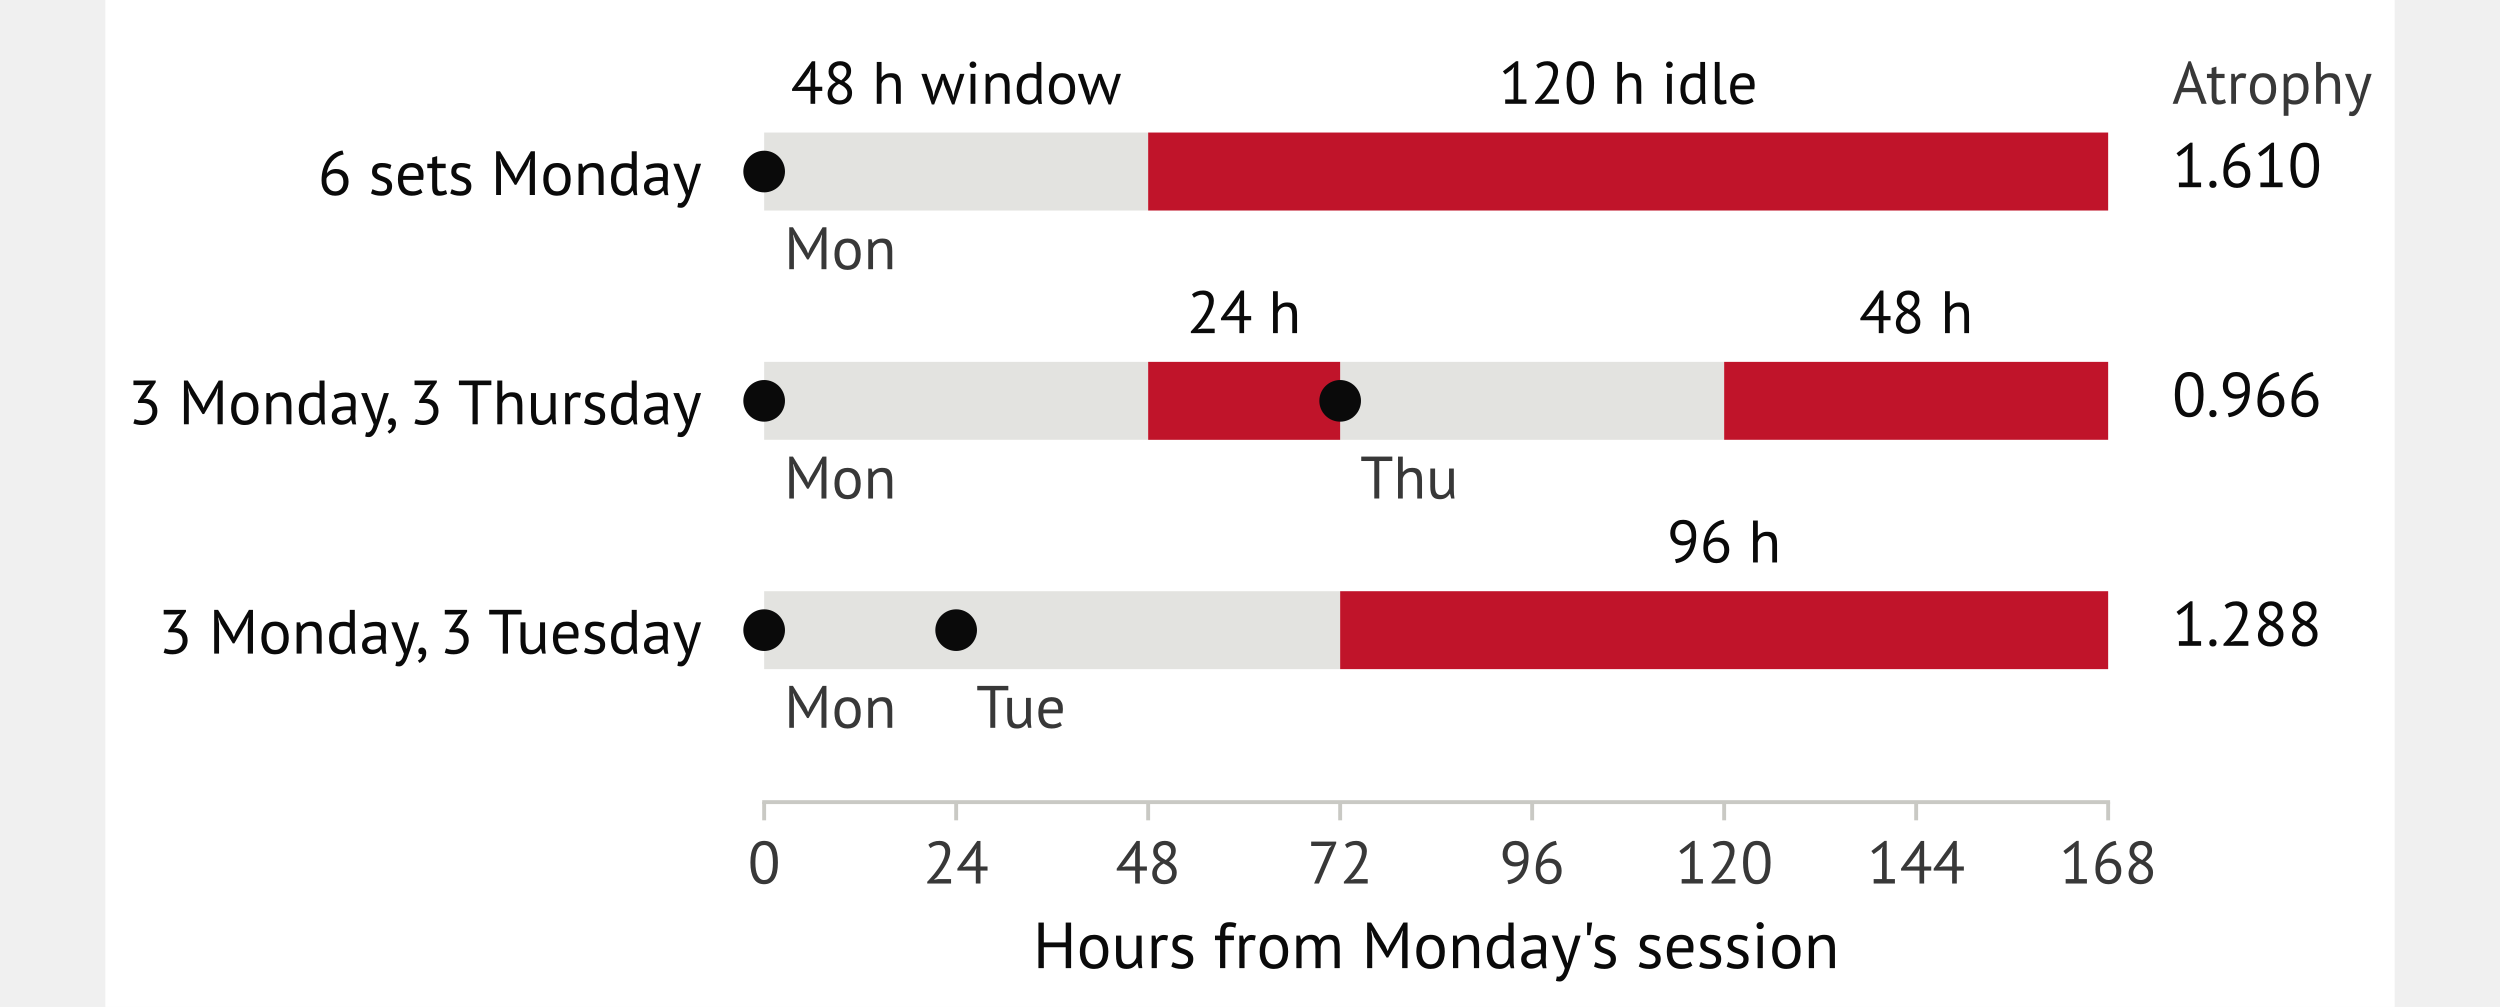
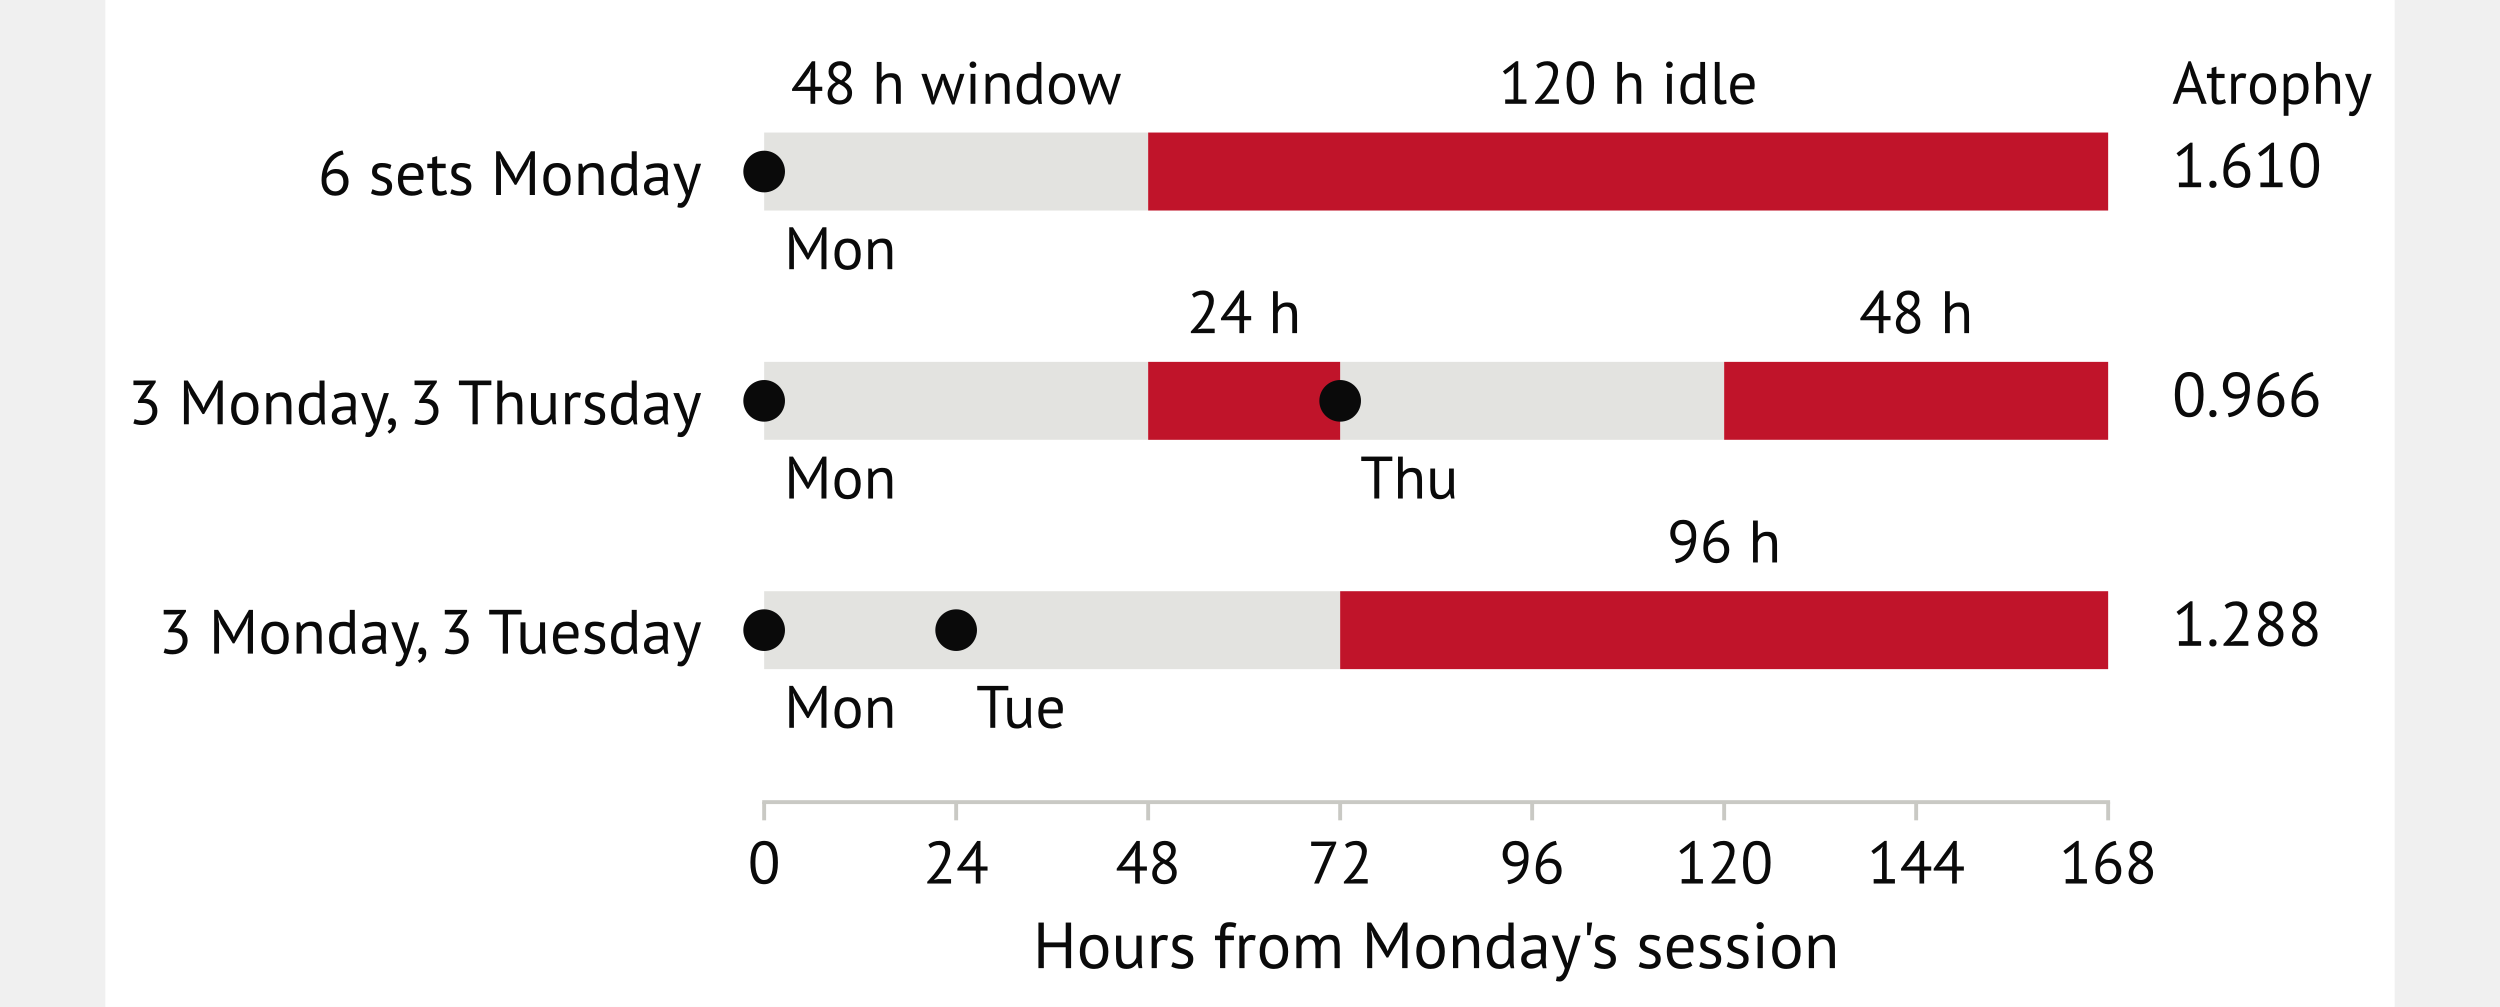
<svg xmlns="http://www.w3.org/2000/svg" xmlns:xlink="http://www.w3.org/1999/xlink" width="480pt" height="193.328pt" viewBox="-20.229 0 480 193.328" version="1.1">
  <defs>
    <style type="text/css">*{stroke-linejoin: round; stroke-linecap: butt}</style>
  </defs>
  <g id="figure_1">
    <g id="patch_1">
      <path d="M 0 193.328  L 439.543 193.328  L 439.543 0  L 0 0  z " style="fill: #ffffff" />
    </g>
    <g id="axes_1">
      <g id="patch_2">
        <path d="M 126.489 154.008  L 384.537 154.008  L 384.537 4.32  L 126.489 4.32  z " style="fill: #ffffff" />
      </g>
      <g id="patch_3">
        <path d="M 126.489 40.421  L 200.217 40.421  L 200.217 25.452  L 126.489 25.452  z " clip-path="url(#p049a3d1c2c)" style="fill: #e3e3e0" />
      </g>
      <g id="patch_4">
        <path d="M 200.217 40.421  L 384.537 40.421  L 384.537 25.452  L 200.217 25.452  z " clip-path="url(#p049a3d1c2c)" style="fill: #c0142a" />
      </g>
      <g id="patch_5">
        <path d="M 126.489 84.447  L 200.217 84.447  L 200.217 69.478  L 126.489 69.478  z " clip-path="url(#p049a3d1c2c)" style="fill: #e3e3e0" />
      </g>
      <g id="patch_6">
        <path d="M 237.081 84.447  L 310.809 84.447  L 310.809 69.478  L 237.081 69.478  z " clip-path="url(#p049a3d1c2c)" style="fill: #e3e3e0" />
      </g>
      <g id="patch_7">
        <path d="M 200.217 84.447  L 237.081 84.447  L 237.081 69.478  L 200.217 69.478  z " clip-path="url(#p049a3d1c2c)" style="fill: #c0142a" />
      </g>
      <g id="patch_8">
        <path d="M 310.809 84.447  L 384.537 84.447  L 384.537 69.478  L 310.809 69.478  z " clip-path="url(#p049a3d1c2c)" style="fill: #c0142a" />
      </g>
      <g id="patch_9">
        <path d="M 126.489 128.473  L 237.081 128.473  L 237.081 113.504  L 126.489 113.504  z " clip-path="url(#p049a3d1c2c)" style="fill: #e3e3e0" />
      </g>
      <g id="patch_10">
        <path d="M 237.081 128.473  L 384.537 128.473  L 384.537 113.504  L 237.081 113.504  z " clip-path="url(#p049a3d1c2c)" style="fill: #c0142a" />
      </g>
      <g id="matplotlib.axis_1">
        <g id="xtick_1">
          <g id="line2d_1">
            <defs>
              <path id="m58a6ca2c04" d="M 0 0  L 0 3.5  " style="stroke: #c9c9c4; stroke-width: 0.75" />
            </defs>
            <g>
              <use xlink:href="#m58a6ca2c04" x="126.489" y="154.008" style="fill: #c9c9c4; stroke: #c9c9c4; stroke-width: 0.75" />
            </g>
          </g>
          <g id="text_1">
-             <g style="fill: #383838" transform="translate(123.3556 169.633) scale(0.115 -0.115)">
+             <g style="fill: #0a0a0a" transform="translate(123.3556 169.633) scale(0.115 -0.115)">
              <defs>
                <path id="PTSans-Regular-13" d="M 275 2240  Q 275 3392 649 3974  Q 1024 4557 1741 4557  Q 2515 4557 2864 3984  Q 3213 3411 3213 2240  Q 3213 1088 2838 505  Q 2464 -77 1741 -77  Q 979 -77 627 531  Q 275 1139 275 2240  z M 806 2240  Q 806 1824 860 1481  Q 915 1139 1030 892  Q 1146 646 1322 508  Q 1498 371 1741 371  Q 2227 371 2454 822  Q 2682 1274 2682 2240  Q 2682 2650 2634 2995  Q 2586 3341 2474 3590  Q 2362 3840 2182 3974  Q 2003 4109 1741 4109  Q 1261 4109 1033 3654  Q 806 3200 806 2240  z " transform="scale(0.015625)" />
              </defs>
              <use xlink:href="#PTSans-Regular-13" />
            </g>
          </g>
        </g>
        <g id="xtick_2">
          <g id="line2d_2">
            <g>
              <use xlink:href="#m58a6ca2c04" x="163.353" y="154.008" style="fill: #c9c9c4; stroke: #c9c9c4; stroke-width: 0.75" />
            </g>
          </g>
          <g id="text_2">
-             <g style="fill: #383838" transform="translate(157.0859 169.633) scale(0.115 -0.115)">
+             <g style="fill: #0a0a0a" transform="translate(157.0859 169.633) scale(0.115 -0.115)">
              <defs>
                <path id="PTSans-Regular-15" d="M 2854 3462  Q 2854 3123 2729 2768  Q 2605 2413 2403 2054  Q 2202 1696 1952 1353  Q 1702 1011 1453 704  L 1139 429  L 1139 403  L 1549 474  L 2944 474  L 2944 0  L 397 0  L 397 186  Q 538 333 736 550  Q 934 768 1148 1033  Q 1363 1299 1571 1596  Q 1779 1894 1948 2201  Q 2118 2509 2220 2809  Q 2323 3110 2323 3379  Q 2323 3693 2144 3901  Q 1965 4109 1600 4109  Q 1357 4109 1126 4009  Q 896 3910 730 3782  L 518 4147  Q 742 4339 1049 4448  Q 1357 4557 1709 4557  Q 1984 4557 2195 4477  Q 2406 4397 2553 4249  Q 2701 4102 2777 3900  Q 2854 3699 2854 3462  z " transform="scale(0.015625)" />
                <path id="PTSans-Regular-17" d="M 3354 1376  L 2598 1376  L 2598 0  L 2099 0  L 2099 1376  L 128 1376  L 128 1587  L 2253 4550  L 2598 4550  L 2598 1824  L 3354 1824  L 3354 1376  z M 2099 3219  L 2163 3744  L 2144 3744  L 1920 3309  L 1018 2086  L 710 1773  L 1158 1824  L 2099 1824  L 2099 3219  z " transform="scale(0.015625)" />
              </defs>
              <use xlink:href="#PTSans-Regular-15" />
              <use xlink:href="#PTSans-Regular-17" transform="translate(54.5 0)" />
            </g>
          </g>
        </g>
        <g id="xtick_3">
          <g id="line2d_3">
            <g>
              <use xlink:href="#m58a6ca2c04" x="200.217" y="154.008" style="fill: #c9c9c4; stroke: #c9c9c4; stroke-width: 0.75" />
            </g>
          </g>
          <g id="text_3">
-             <g style="fill: #383838" transform="translate(193.9499 169.633) scale(0.115 -0.115)">
+             <g style="fill: #0a0a0a" transform="translate(193.9499 169.633) scale(0.115 -0.115)">
              <defs>
                <path id="PTSans-Regular-1b" d="M 435 1069  Q 435 1472 646 1769  Q 858 2067 1306 2310  Q 1146 2406 1008 2512  Q 870 2618 764 2752  Q 659 2886 598 3052  Q 538 3219 538 3437  Q 538 3686 624 3891  Q 710 4096 873 4243  Q 1037 4390 1264 4473  Q 1491 4557 1779 4557  Q 2048 4557 2265 4480  Q 2483 4403 2633 4268  Q 2784 4134 2867 3948  Q 2950 3763 2950 3539  Q 2950 3174 2784 2896  Q 2618 2618 2234 2349  Q 2400 2253 2550 2137  Q 2701 2022 2813 1881  Q 2925 1741 2989 1565  Q 3053 1389 3053 1165  Q 3053 890 2963 662  Q 2874 435 2701 272  Q 2528 109 2278 16  Q 2029 -77 1709 -77  Q 1402 -77 1165 12  Q 928 102 765 256  Q 602 410 518 618  Q 435 826 435 1069  z M 2554 1133  Q 2554 1325 2477 1469  Q 2400 1613 2275 1731  Q 2150 1850 1990 1946  Q 1830 2042 1658 2131  Q 1267 1914 1100 1645  Q 934 1376 934 1133  Q 934 979 985 838  Q 1037 698 1139 595  Q 1242 493 1392 432  Q 1542 371 1741 371  Q 1901 371 2048 419  Q 2195 467 2307 560  Q 2419 653 2486 797  Q 2554 941 2554 1133  z M 1037 3450  Q 1037 3270 1107 3132  Q 1178 2995 1296 2886  Q 1414 2778 1568 2685  Q 1722 2592 1888 2509  Q 2176 2733 2313 2950  Q 2451 3168 2451 3430  Q 2451 3757 2249 3933  Q 2048 4109 1766 4109  Q 1594 4109 1459 4051  Q 1325 3994 1229 3904  Q 1133 3814 1085 3696  Q 1037 3578 1037 3450  z " transform="scale(0.015625)" />
              </defs>
              <use xlink:href="#PTSans-Regular-17" />
              <use xlink:href="#PTSans-Regular-1b" transform="translate(54.5 0)" />
            </g>
          </g>
        </g>
        <g id="xtick_4">
          <g id="line2d_4">
            <g>
              <use xlink:href="#m58a6ca2c04" x="237.081" y="154.008" style="fill: #c9c9c4; stroke: #c9c9c4; stroke-width: 0.75" />
            </g>
          </g>
          <g id="text_4">
-             <g style="fill: #383838" transform="translate(230.8139 169.633) scale(0.115 -0.115)">
+             <g style="fill: #0a0a0a" transform="translate(230.8139 169.633) scale(0.115 -0.115)">
              <defs>
                <path id="PTSans-Regular-1a" d="M 704 0  L 2310 3750  L 2592 4064  L 2214 4006  L 390 4006  L 390 4480  L 3066 4480  L 3066 4307  L 1222 0  L 704 0  z " transform="scale(0.015625)" />
              </defs>
              <use xlink:href="#PTSans-Regular-1a" />
              <use xlink:href="#PTSans-Regular-15" transform="translate(54.5 0)" />
            </g>
          </g>
        </g>
        <g id="xtick_5">
          <g id="line2d_5">
            <g>
              <use xlink:href="#m58a6ca2c04" x="273.945" y="154.008" style="fill: #c9c9c4; stroke: #c9c9c4; stroke-width: 0.75" />
            </g>
          </g>
          <g id="text_5">
-             <g style="fill: #383838" transform="translate(267.6779 169.633) scale(0.115 -0.115)">
+             <g style="fill: #0a0a0a" transform="translate(267.6779 169.633) scale(0.115 -0.115)">
              <defs>
                <path id="PTSans-Regular-1c" d="M 333 3123  Q 333 3430 422 3692  Q 512 3955 685 4147  Q 858 4339 1117 4448  Q 1376 4557 1722 4557  Q 2374 4557 2739 4134  Q 3104 3712 3104 2944  Q 3104 2221 2941 1680  Q 2778 1139 2490 768  Q 2202 397 1808 189  Q 1414 -19 954 -77  L 838 333  Q 1210 390 1507 550  Q 1805 710 2019 953  Q 2234 1197 2368 1507  Q 2502 1818 2554 2182  Q 2381 1978 2173 1898  Q 1965 1818 1626 1818  Q 1363 1818 1129 1904  Q 896 1990 717 2156  Q 538 2323 435 2566  Q 333 2810 333 3123  z M 864 3174  Q 864 2720 1104 2493  Q 1344 2266 1734 2266  Q 2048 2266 2272 2368  Q 2496 2470 2592 2637  Q 2605 2720 2605 2784  Q 2605 2848 2605 2918  Q 2605 3149 2550 3363  Q 2496 3578 2387 3747  Q 2278 3917 2102 4013  Q 1926 4109 1690 4109  Q 1299 4109 1081 3862  Q 864 3616 864 3174  z " transform="scale(0.015625)" />
                <path id="PTSans-Regular-19" d="M 3149 1350  Q 3149 1056 3059 797  Q 2970 538 2797 342  Q 2624 147 2368 35  Q 2112 -77 1786 -77  Q 1466 -77 1210 25  Q 954 128 768 329  Q 582 531 483 825  Q 384 1120 384 1504  Q 384 2138 547 2672  Q 710 3206 998 3603  Q 1286 4000 1680 4246  Q 2074 4493 2534 4557  L 2643 4147  Q 2285 4083 1990 3904  Q 1696 3725 1475 3462  Q 1254 3200 1113 2873  Q 973 2547 922 2202  Q 1024 2374 1267 2518  Q 1510 2662 1862 2662  Q 2464 2662 2806 2316  Q 3149 1971 3149 1350  z M 2618 1299  Q 2618 1754 2406 1984  Q 2195 2214 1754 2214  Q 1440 2214 1213 2060  Q 986 1907 896 1715  Q 883 1626 883 1568  Q 883 1510 883 1440  Q 883 1242 937 1050  Q 992 858 1107 707  Q 1222 557 1392 464  Q 1562 371 1792 371  Q 1978 371 2128 441  Q 2278 512 2387 633  Q 2496 755 2557 928  Q 2618 1101 2618 1299  z " transform="scale(0.015625)" />
              </defs>
              <use xlink:href="#PTSans-Regular-1c" />
              <use xlink:href="#PTSans-Regular-19" transform="translate(54.5 0)" />
            </g>
          </g>
        </g>
        <g id="xtick_6">
          <g id="line2d_6">
            <g>
              <use xlink:href="#m58a6ca2c04" x="310.809" y="154.008" style="fill: #c9c9c4; stroke: #c9c9c4; stroke-width: 0.75" />
            </g>
          </g>
          <g id="text_6">
-             <g style="fill: #383838" transform="translate(301.4081 169.633) scale(0.115 -0.115)">
+             <g style="fill: #0a0a0a" transform="translate(301.4081 169.633) scale(0.115 -0.115)">
              <defs>
                <path id="PTSans-Regular-14" d="M 691 474  L 1587 474  L 1587 3571  L 1651 3949  L 1395 3648  L 691 3142  L 448 3469  L 1856 4557  L 2086 4557  L 2086 474  L 2963 474  L 2963 0  L 691 0  L 691 474  z " transform="scale(0.015625)" />
              </defs>
              <use xlink:href="#PTSans-Regular-14" />
              <use xlink:href="#PTSans-Regular-15" transform="translate(54.5 0)" />
              <use xlink:href="#PTSans-Regular-13" transform="translate(109 0)" />
            </g>
          </g>
        </g>
        <g id="xtick_7">
          <g id="line2d_7">
            <g>
              <use xlink:href="#m58a6ca2c04" x="347.673" y="154.008" style="fill: #c9c9c4; stroke: #c9c9c4; stroke-width: 0.75" />
            </g>
          </g>
          <g id="text_7">
-             <g style="fill: #383838" transform="translate(338.2721 169.633) scale(0.115 -0.115)">
+             <g style="fill: #0a0a0a" transform="translate(338.2721 169.633) scale(0.115 -0.115)">
              <use xlink:href="#PTSans-Regular-14" />
              <use xlink:href="#PTSans-Regular-17" transform="translate(54.5 0)" />
              <use xlink:href="#PTSans-Regular-17" transform="translate(109 0)" />
            </g>
          </g>
        </g>
        <g id="xtick_8">
          <g id="line2d_8">
            <g>
              <use xlink:href="#m58a6ca2c04" x="384.537" y="154.008" style="fill: #c9c9c4; stroke: #c9c9c4; stroke-width: 0.75" />
            </g>
          </g>
          <g id="text_8">
-             <g style="fill: #383838" transform="translate(375.1361 169.633) scale(0.115 -0.115)">
+             <g style="fill: #0a0a0a" transform="translate(375.1361 169.633) scale(0.115 -0.115)">
              <use xlink:href="#PTSans-Regular-14" />
              <use xlink:href="#PTSans-Regular-19" transform="translate(54.5 0)" />
              <use xlink:href="#PTSans-Regular-1b" transform="translate(109 0)" />
            </g>
          </g>
        </g>
        <g id="text_9">
          <g style="fill: #0a0a0a" transform="translate(178.0856 185.883) scale(0.125 -0.125)">
            <defs>
              <path id="PTSans-Regular-2b" d="M 3226 2054  L 1075 2054  L 1075 0  L 544 0  L 544 4480  L 1075 4480  L 1075 2528  L 3226 2528  L 3226 4480  L 3757 4480  L 3757 0  L 3226 0  L 3226 2054  z " transform="scale(0.015625)" />
              <path id="PTSans-Regular-52" d="M 314 1600  Q 314 2413 675 2845  Q 1037 3277 1715 3277  Q 2074 3277 2339 3158  Q 2605 3040 2777 2819  Q 2950 2598 3033 2288  Q 3117 1978 3117 1600  Q 3117 787 2755 355  Q 2394 -77 1715 -77  Q 1357 -77 1091 41  Q 826 160 653 381  Q 480 602 397 912  Q 314 1222 314 1600  z M 845 1600  Q 845 1357 893 1133  Q 941 909 1043 742  Q 1146 576 1312 473  Q 1478 371 1715 371  Q 2586 365 2586 1600  Q 2586 1850 2538 2074  Q 2490 2298 2387 2464  Q 2285 2630 2118 2729  Q 1952 2829 1715 2829  Q 845 2835 845 1600  z " transform="scale(0.015625)" />
              <path id="PTSans-Regular-58" d="M 954 3200  L 954 1376  Q 954 1126 982 937  Q 1011 749 1081 624  Q 1152 499 1273 435  Q 1395 371 1581 371  Q 1754 371 1888 425  Q 2022 480 2128 576  Q 2234 672 2314 797  Q 2394 922 2445 1062  L 2445 3200  L 2957 3200  L 2957 909  Q 2957 678 2973 432  Q 2989 186 3027 0  L 2675 0  L 2547 506  L 2515 506  Q 2368 256 2118 89  Q 1869 -77 1485 -77  Q 1229 -77 1033 -16  Q 838 45 707 198  Q 576 352 509 611  Q 442 870 442 1267  L 442 3200  L 954 3200  z " transform="scale(0.015625)" />
              <path id="PTSans-Regular-55" d="M 2003 2707  Q 1811 2771 1638 2771  Q 1363 2771 1203 2620  Q 1043 2470 1005 2240  L 1005 0  L 493 0  L 493 3200  L 851 3200  L 947 2810  L 973 2810  Q 1094 3027 1264 3145  Q 1434 3264 1696 3264  Q 1882 3264 2112 3200  L 2003 2707  z " transform="scale(0.015625)" />
              <path id="PTSans-Regular-56" d="M 1901 870  Q 1901 1062 1785 1171  Q 1670 1280 1500 1353  Q 1331 1427 1129 1494  Q 928 1562 758 1667  Q 589 1773 473 1939  Q 358 2106 358 2387  Q 358 2848 620 3062  Q 883 3277 1350 3277  Q 1696 3277 1929 3216  Q 2163 3155 2336 3072  L 2214 2650  Q 2067 2720 1859 2774  Q 1651 2829 1414 2829  Q 1133 2829 1001 2733  Q 870 2637 870 2400  Q 870 2234 985 2141  Q 1101 2048 1270 1974  Q 1440 1901 1641 1830  Q 1843 1760 2012 1645  Q 2182 1530 2297 1354  Q 2413 1178 2413 890  Q 2413 685 2345 505  Q 2278 326 2137 198  Q 1997 70 1789 -3  Q 1581 -77 1299 -77  Q 934 -77 678 -6  Q 422 64 250 160  L 403 595  Q 550 512 787 441  Q 1024 371 1267 371  Q 1542 371 1721 480  Q 1901 589 1901 870  z " transform="scale(0.015625)" />
              <path id="PTSans-Regular-3" transform="scale(0.015625)" />
              <path id="PTSans-Regular-49" d="M 141 3200  L 640 3200  L 640 3379  Q 640 3674 688 3891  Q 736 4109 845 4246  Q 954 4384 1126 4451  Q 1299 4518 1555 4518  Q 1760 4518 1917 4492  Q 2074 4467 2246 4397  L 2131 3968  Q 1984 4032 1853 4051  Q 1722 4070 1606 4070  Q 1440 4070 1347 4019  Q 1254 3968 1212 3869  Q 1171 3770 1161 3626  Q 1152 3482 1152 3290  L 1152 3200  L 2003 3200  L 2003 2752  L 1152 2752  L 1152 0  L 640 0  L 640 2752  L 141 2752  L 141 3200  z " transform="scale(0.015625)" />
              <path id="PTSans-Regular-50" d="M 2368 0  L 2368 1811  Q 2368 2067 2345 2256  Q 2323 2445 2259 2573  Q 2195 2701 2076 2765  Q 1958 2829 1766 2829  Q 1472 2829 1277 2649  Q 1082 2470 1005 2202  L 1005 0  L 493 0  L 493 3200  L 851 3200  L 947 2810  L 973 2810  Q 1146 3014 1373 3145  Q 1600 3277 1965 3277  Q 2272 3277 2467 3158  Q 2662 3040 2771 2746  Q 2918 2995 3177 3136  Q 3437 3277 3763 3277  Q 4032 3277 4217 3216  Q 4403 3155 4524 3001  Q 4646 2848 4700 2585  Q 4755 2323 4755 1920  L 4755 0  L 4243 0  L 4243 1926  Q 4243 2157 4220 2326  Q 4198 2496 4131 2608  Q 4064 2720 3945 2774  Q 3827 2829 3635 2829  Q 3315 2829 3136 2649  Q 2957 2470 2880 2138  L 2880 0  L 2368 0  z " transform="scale(0.015625)" />
              <path id="PTSans-Regular-30" d="M 3987 3008  L 4051 3680  L 4019 3680  L 3776 3066  L 2611 1043  L 2451 1043  L 1216 3072  L 986 3680  L 954 3680  L 1043 3014  L 1043 0  L 544 0  L 544 4480  L 941 4480  L 2342 2189  L 2554 1690  L 2566 1690  L 2765 2202  L 4102 4480  L 4518 4480  L 4518 0  L 3987 0  L 3987 3008  z " transform="scale(0.015625)" />
              <path id="PTSans-Regular-51" d="M 2547 0  L 2547 1824  Q 2547 2323 2403 2576  Q 2259 2829 1875 2829  Q 1536 2829 1315 2646  Q 1094 2464 1005 2189  L 1005 0  L 493 0  L 493 3200  L 851 3200  L 947 2810  L 973 2810  Q 1126 3014 1385 3145  Q 1645 3277 2003 3277  Q 2266 3277 2464 3216  Q 2662 3155 2793 3001  Q 2925 2848 2992 2589  Q 3059 2330 3059 1933  L 3059 0  L 2547 0  z " transform="scale(0.015625)" />
              <path id="PTSans-Regular-47" d="M 2950 1101  Q 2950 774 2956 508  Q 2963 243 3014 -13  L 2669 -13  L 2541 442  L 2515 442  Q 2387 218 2144 70  Q 1901 -77 1574 -77  Q 934 -77 624 326  Q 314 730 314 1587  Q 314 2406 701 2832  Q 1088 3258 1766 3258  Q 2003 3258 2140 3232  Q 2278 3206 2438 3149  L 2438 4480  L 2950 4480  L 2950 1101  z M 1658 371  Q 1984 371 2176 540  Q 2368 710 2438 1056  L 2438 2643  Q 2323 2733 2176 2771  Q 2029 2810 1786 2810  Q 1344 2810 1094 2518  Q 845 2227 845 1587  Q 845 1325 886 1101  Q 928 877 1024 717  Q 1120 557 1277 464  Q 1434 371 1658 371  z " transform="scale(0.015625)" />
              <path id="PTSans-Regular-44" d="M 442 2963  Q 685 3110 1008 3180  Q 1331 3251 1683 3251  Q 2016 3251 2217 3161  Q 2419 3072 2524 2928  Q 2630 2784 2665 2611  Q 2701 2438 2701 2266  Q 2701 1882 2681 1517  Q 2662 1152 2662 826  Q 2662 589 2681 377  Q 2701 166 2752 -13  L 2374 -13  L 2240 435  L 2208 435  Q 2150 346 2064 259  Q 1978 173 1856 105  Q 1734 38 1574 -6  Q 1414 -51 1210 -51  Q 1005 -51 829 13  Q 653 77 525 195  Q 397 314 323 480  Q 250 646 250 858  Q 250 1139 365 1328  Q 480 1517 688 1629  Q 896 1741 1187 1789  Q 1478 1837 1830 1837  Q 1920 1837 2006 1837  Q 2093 1837 2182 1824  Q 2202 2016 2202 2170  Q 2202 2522 2061 2662  Q 1920 2803 1549 2803  Q 1440 2803 1315 2787  Q 1190 2771 1059 2742  Q 928 2714 809 2672  Q 691 2630 602 2579  L 442 2963  z M 1350 397  Q 1530 397 1670 445  Q 1811 493 1913 566  Q 2016 640 2083 729  Q 2150 819 2182 902  L 2182 1434  Q 2093 1440 2000 1443  Q 1907 1446 1818 1446  Q 1619 1446 1430 1424  Q 1242 1402 1098 1341  Q 954 1280 867 1174  Q 781 1069 781 909  Q 781 685 941 541  Q 1101 397 1350 397  z " transform="scale(0.015625)" />
              <path id="PTSans-Regular-5c" d="M 1434 1126  L 1613 512  L 1645 512  L 1786 1133  L 2406 3200  L 2925 3200  L 1978 326  Q 1869 13 1763 -281  Q 1658 -576 1530 -806  Q 1402 -1037 1242 -1174  Q 1082 -1312 870 -1312  Q 640 -1312 493 -1248  L 582 -806  Q 666 -838 742 -838  Q 922 -838 1088 -649  Q 1254 -461 1363 0  L 77 3200  L 666 3200  L 1434 1126  z " transform="scale(0.015625)" />
              <path id="PTSans-Regular-a" d="M 576 4480  L 1075 4480  L 877 3245  L 576 3245  L 576 4480  z " transform="scale(0.015625)" />
              <path id="PTSans-Regular-48" d="M 2829 256  Q 2637 102 2345 12  Q 2054 -77 1728 -77  Q 1363 -77 1094 41  Q 826 160 653 381  Q 480 602 397 909  Q 314 1216 314 1600  Q 314 2419 678 2848  Q 1043 3277 1722 3277  Q 1939 3277 2156 3229  Q 2374 3181 2547 3046  Q 2720 2912 2829 2665  Q 2938 2419 2938 2016  Q 2938 1805 2899 1549  L 845 1549  Q 845 1267 902 1049  Q 960 832 1081 681  Q 1203 531 1398 451  Q 1594 371 1875 371  Q 2093 371 2310 448  Q 2528 525 2637 627  L 2829 256  z M 1728 2829  Q 1350 2829 1123 2630  Q 896 2432 851 1952  L 2438 1952  Q 2438 2438 2252 2633  Q 2067 2829 1728 2829  z " transform="scale(0.015625)" />
              <path id="PTSans-Regular-4c" d="M 602 3200  L 1114 3200  L 1114 0  L 602 0  L 602 3200  z M 493 4173  Q 493 4320 592 4425  Q 691 4531 845 4531  Q 998 4531 1107 4425  Q 1216 4320 1216 4173  Q 1216 4026 1107 3930  Q 998 3834 845 3834  Q 691 3834 592 3930  Q 493 4026 493 4173  z " transform="scale(0.015625)" />
            </defs>
            <use xlink:href="#PTSans-Regular-2b" />
            <use xlink:href="#PTSans-Regular-52" transform="translate(67.20312 0)" />
            <use xlink:href="#PTSans-Regular-58" transform="translate(120.7969 0)" />
            <use xlink:href="#PTSans-Regular-55" transform="translate(174.7031 0)" />
            <use xlink:href="#PTSans-Regular-56" transform="translate(208.7031 0)" />
            <use xlink:href="#PTSans-Regular-3" transform="translate(250.7969 0)" />
            <use xlink:href="#PTSans-Regular-49" transform="translate(277.5 0)" />
            <use xlink:href="#PTSans-Regular-55" transform="translate(309.4062 0)" />
            <use xlink:href="#PTSans-Regular-52" transform="translate(343.4062 0)" />
            <use xlink:href="#PTSans-Regular-50" transform="translate(397 0)" />
            <use xlink:href="#PTSans-Regular-3" transform="translate(478.2031 0)" />
            <use xlink:href="#PTSans-Regular-30" transform="translate(504.9062 0)" />
            <use xlink:href="#PTSans-Regular-52" transform="translate(584 0)" />
            <use xlink:href="#PTSans-Regular-51" transform="translate(637.5938 0)" />
            <use xlink:href="#PTSans-Regular-47" transform="translate(692.2969 0)" />
            <use xlink:href="#PTSans-Regular-44" transform="translate(746.0938 0)" />
            <use xlink:href="#PTSans-Regular-5c" transform="translate(795.6875 0)" />
            <use xlink:href="#PTSans-Regular-a" transform="translate(842.2812 0)" />
            <use xlink:href="#PTSans-Regular-56" transform="translate(857.875 0)" />
            <use xlink:href="#PTSans-Regular-3" transform="translate(899.9688 0)" />
            <use xlink:href="#PTSans-Regular-56" transform="translate(926.6719 0)" />
            <use xlink:href="#PTSans-Regular-48" transform="translate(968.7656 0)" />
            <use xlink:href="#PTSans-Regular-56" transform="translate(1019.562 0)" />
            <use xlink:href="#PTSans-Regular-56" transform="translate(1061.656 0)" />
            <use xlink:href="#PTSans-Regular-4c" transform="translate(1103.75 0)" />
            <use xlink:href="#PTSans-Regular-52" transform="translate(1130.547 0)" />
            <use xlink:href="#PTSans-Regular-51" transform="translate(1184.141 0)" />
          </g>
        </g>
      </g>
      <g id="matplotlib.axis_2">
        <g id="ytick_1">
          <g id="line2d_9" />
          <g id="text_10">
            <g style="fill: #0a0a0a" transform="translate(40.78875 37.43682) scale(0.12 -0.12)">
              <defs>
                <path id="PTSans-Regular-57" d="M 70 3200  L 570 3200  L 570 3834  L 1082 3981  L 1082 3200  L 1952 3200  L 1952 2752  L 1082 2752  L 1082 979  Q 1082 646 1165 508  Q 1248 371 1446 371  Q 1613 371 1728 406  Q 1843 442 1984 499  L 2099 109  Q 1926 26 1721 -25  Q 1517 -77 1280 -77  Q 890 -77 730 144  Q 570 365 570 883  L 570 2752  L 70 2752  L 70 3200  z " transform="scale(0.015625)" />
              </defs>
              <use xlink:href="#PTSans-Regular-19" />
              <use xlink:href="#PTSans-Regular-3" transform="translate(54.5 0)" />
              <use xlink:href="#PTSans-Regular-56" transform="translate(81.20312 0)" />
              <use xlink:href="#PTSans-Regular-48" transform="translate(123.2969 0)" />
              <use xlink:href="#PTSans-Regular-57" transform="translate(174.0938 0)" />
              <use xlink:href="#PTSans-Regular-56" transform="translate(208 0)" />
              <use xlink:href="#PTSans-Regular-3" transform="translate(250.0938 0)" />
              <use xlink:href="#PTSans-Regular-30" transform="translate(276.7969 0)" />
              <use xlink:href="#PTSans-Regular-52" transform="translate(355.8906 0)" />
              <use xlink:href="#PTSans-Regular-51" transform="translate(409.4844 0)" />
              <use xlink:href="#PTSans-Regular-47" transform="translate(464.1875 0)" />
              <use xlink:href="#PTSans-Regular-44" transform="translate(517.9844 0)" />
              <use xlink:href="#PTSans-Regular-5c" transform="translate(567.5781 0)" />
            </g>
          </g>
        </g>
        <g id="ytick_2">
          <g id="line2d_10" />
          <g id="text_11">
            <g style="fill: #0a0a0a" transform="translate(4.32 81.46271) scale(0.12 -0.12)">
              <defs>
                <path id="PTSans-Regular-16" d="M 1498 371  Q 1715 371 1900 435  Q 2086 499 2220 624  Q 2355 749 2432 921  Q 2509 1094 2509 1299  Q 2509 1747 2243 1964  Q 1978 2182 1510 2182  L 1037 2182  L 1037 2368  L 1958 3789  L 2253 4070  L 1837 4006  L 570 4006  L 570 4480  L 2854 4480  L 2854 4294  L 1837 2765  L 1613 2579  L 1613 2566  L 1830 2611  Q 2086 2605 2304 2518  Q 2522 2432 2682 2269  Q 2842 2106 2931 1878  Q 3021 1651 3021 1363  Q 3021 1018 2899 749  Q 2778 480 2570 297  Q 2362 115 2080 19  Q 1798 -77 1485 -77  Q 1197 -77 966 -32  Q 736 13 563 83  L 698 538  Q 845 467 1046 419  Q 1248 371 1498 371  z " transform="scale(0.015625)" />
                <path id="PTSans-Regular-f" d="M 314 275  Q 314 429 416 525  Q 518 621 678 621  Q 877 621 1001 480  Q 1126 339 1126 70  Q 1126 -160 1062 -333  Q 998 -506 896 -630  Q 794 -755 672 -835  Q 550 -915 429 -954  L 269 -704  Q 499 -614 611 -425  Q 723 -237 723 -45  Q 666 -64 614 -64  Q 486 -64 400 22  Q 314 109 314 275  z " transform="scale(0.015625)" />
                <path id="PTSans-Regular-37" d="M 3437 4006  L 2042 4006  L 2042 0  L 1510 0  L 1510 4006  L 115 4006  L 115 4480  L 3437 4480  L 3437 4006  z " transform="scale(0.015625)" />
                <path id="PTSans-Regular-4b" d="M 2547 0  L 2547 1824  Q 2547 2074 2518 2262  Q 2490 2451 2413 2576  Q 2336 2701 2205 2765  Q 2074 2829 1862 2829  Q 1562 2829 1318 2633  Q 1075 2438 1005 2131  L 1005 0  L 493 0  L 493 4480  L 1005 4480  L 1005 2842  L 1030 2842  Q 1197 3040 1430 3158  Q 1664 3277 2010 3277  Q 2278 3277 2476 3216  Q 2675 3155 2806 3001  Q 2938 2848 2998 2589  Q 3059 2330 3059 1933  L 3059 0  L 2547 0  z " transform="scale(0.015625)" />
              </defs>
              <use xlink:href="#PTSans-Regular-16" />
              <use xlink:href="#PTSans-Regular-3" transform="translate(54.5 0)" />
              <use xlink:href="#PTSans-Regular-30" transform="translate(81.20312 0)" />
              <use xlink:href="#PTSans-Regular-52" transform="translate(160.2969 0)" />
              <use xlink:href="#PTSans-Regular-51" transform="translate(213.8906 0)" />
              <use xlink:href="#PTSans-Regular-47" transform="translate(268.5938 0)" />
              <use xlink:href="#PTSans-Regular-44" transform="translate(322.3906 0)" />
              <use xlink:href="#PTSans-Regular-5c" transform="translate(371.9844 0)" />
              <use xlink:href="#PTSans-Regular-f" transform="translate(411.375 0)" />
              <use xlink:href="#PTSans-Regular-3" transform="translate(423.0781 0)" />
              <use xlink:href="#PTSans-Regular-16" transform="translate(449.7812 0)" />
              <use xlink:href="#PTSans-Regular-3" transform="translate(504.2812 0)" />
              <use xlink:href="#PTSans-Regular-37" transform="translate(527.8906 0)" />
              <use xlink:href="#PTSans-Regular-4b" transform="translate(583.3906 0)" />
              <use xlink:href="#PTSans-Regular-58" transform="translate(638.0938 0)" />
              <use xlink:href="#PTSans-Regular-55" transform="translate(692 0)" />
              <use xlink:href="#PTSans-Regular-56" transform="translate(726 0)" />
              <use xlink:href="#PTSans-Regular-47" transform="translate(768.0938 0)" />
              <use xlink:href="#PTSans-Regular-44" transform="translate(821.8906 0)" />
              <use xlink:href="#PTSans-Regular-5c" transform="translate(871.4844 0)" />
            </g>
          </g>
        </g>
        <g id="ytick_3">
          <g id="line2d_11" />
          <g id="text_12">
            <g style="fill: #0a0a0a" transform="translate(10.12875 125.4886) scale(0.12 -0.12)">
              <use xlink:href="#PTSans-Regular-16" />
              <use xlink:href="#PTSans-Regular-3" transform="translate(54.5 0)" />
              <use xlink:href="#PTSans-Regular-30" transform="translate(81.20312 0)" />
              <use xlink:href="#PTSans-Regular-52" transform="translate(160.2969 0)" />
              <use xlink:href="#PTSans-Regular-51" transform="translate(213.8906 0)" />
              <use xlink:href="#PTSans-Regular-47" transform="translate(268.5938 0)" />
              <use xlink:href="#PTSans-Regular-44" transform="translate(322.3906 0)" />
              <use xlink:href="#PTSans-Regular-5c" transform="translate(371.9844 0)" />
              <use xlink:href="#PTSans-Regular-f" transform="translate(411.375 0)" />
              <use xlink:href="#PTSans-Regular-3" transform="translate(423.0781 0)" />
              <use xlink:href="#PTSans-Regular-16" transform="translate(449.7812 0)" />
              <use xlink:href="#PTSans-Regular-3" transform="translate(504.2812 0)" />
              <use xlink:href="#PTSans-Regular-37" transform="translate(527.8906 0)" />
              <use xlink:href="#PTSans-Regular-58" transform="translate(572.8906 0)" />
              <use xlink:href="#PTSans-Regular-48" transform="translate(626.7969 0)" />
              <use xlink:href="#PTSans-Regular-56" transform="translate(677.5938 0)" />
              <use xlink:href="#PTSans-Regular-47" transform="translate(719.6875 0)" />
              <use xlink:href="#PTSans-Regular-44" transform="translate(773.4844 0)" />
              <use xlink:href="#PTSans-Regular-5c" transform="translate(823.0781 0)" />
            </g>
          </g>
        </g>
      </g>
      <g id="patch_11">
        <path d="M 126.489 154.008  L 384.537 154.008  " style="fill: none; stroke: #c9c9c4; stroke-width: 0.75; stroke-linejoin: miter; stroke-linecap: square" />
      </g>
      <g id="text_13">
        <g style="fill: #0a0a0a" transform="translate(267.5257 19.93587) scale(0.115 -0.115)">
          <defs>
            <path id="PTSans-Regular-4f" d="M 1062 787  Q 1062 563 1139 467  Q 1216 371 1357 371  Q 1440 371 1536 384  Q 1632 397 1754 442  L 1811 38  Q 1709 -13 1526 -45  Q 1344 -77 1210 -77  Q 922 -77 736 86  Q 550 250 550 640  L 550 4480  L 1062 4480  L 1062 787  z " transform="scale(0.015625)" />
          </defs>
          <use xlink:href="#PTSans-Regular-14" />
          <use xlink:href="#PTSans-Regular-15" transform="translate(54.5 0)" />
          <use xlink:href="#PTSans-Regular-13" transform="translate(109 0)" />
          <use xlink:href="#PTSans-Regular-3" transform="translate(163.5 0)" />
          <use xlink:href="#PTSans-Regular-4b" transform="translate(190.2031 0)" />
          <use xlink:href="#PTSans-Regular-3" transform="translate(244.9062 0)" />
          <use xlink:href="#PTSans-Regular-4c" transform="translate(271.6094 0)" />
          <use xlink:href="#PTSans-Regular-47" transform="translate(298.4062 0)" />
          <use xlink:href="#PTSans-Regular-4f" transform="translate(352.2031 0)" />
          <use xlink:href="#PTSans-Regular-48" transform="translate(381.4062 0)" />
        </g>
      </g>
      <g id="line2d_12">
        <path d="M 126.489 32.937  " style="fill: none; stroke: #0a0a0a; stroke-width: 1.5; stroke-linecap: round" />
        <defs>
          <path id="mfffaac9d54" d="M 0 4  C 1.061 4 2.078 3.579 2.828 2.828  C 3.579 2.078 4 1.061 4 0  C 4 -1.061 3.579 -2.078 2.828 -2.828  C 2.078 -3.579 1.061 -4 0 -4  C -1.061 -4 -2.078 -3.579 -2.828 -2.828  C -3.579 -2.078 -4 -1.061 -4 0  C -4 1.061 -3.579 2.078 -2.828 2.828  C -2.078 3.579 -1.061 4 0 4  z " />
        </defs>
        <g>
          <use xlink:href="#mfffaac9d54" x="126.489" y="32.937" style="fill: #0a0a0a" />
        </g>
      </g>
      <g id="text_14">
-         <g style="fill: #383838" transform="translate(130.3294 51.68778) scale(0.115 -0.115)">
+         <g style="fill: #0a0a0a" transform="translate(130.3294 51.68778) scale(0.115 -0.115)">
          <use xlink:href="#PTSans-Regular-30" />
          <use xlink:href="#PTSans-Regular-52" transform="translate(79.09375 0)" />
          <use xlink:href="#PTSans-Regular-51" transform="translate(132.6875 0)" />
        </g>
      </g>
      <g id="text_15">
        <g style="fill: #0a0a0a" transform="translate(396.8254 35.93682) scale(0.12 -0.12)">
          <defs>
            <path id="PTSans-Regular-11" d="M 314 294  Q 314 467 413 566  Q 512 666 678 666  Q 851 666 953 566  Q 1056 467 1056 294  Q 1056 128 953 25  Q 851 -77 678 -77  Q 512 -77 413 25  Q 314 128 314 294  z " transform="scale(0.015625)" />
          </defs>
          <use xlink:href="#PTSans-Regular-14" />
          <use xlink:href="#PTSans-Regular-11" transform="translate(54.5 0)" />
          <use xlink:href="#PTSans-Regular-19" transform="translate(75.90625 0)" />
          <use xlink:href="#PTSans-Regular-14" transform="translate(130.4062 0)" />
          <use xlink:href="#PTSans-Regular-13" transform="translate(184.9062 0)" />
        </g>
      </g>
      <g id="text_16">
        <g style="fill: #0a0a0a" transform="translate(207.701 63.96175) scale(0.115 -0.115)">
          <use xlink:href="#PTSans-Regular-15" />
          <use xlink:href="#PTSans-Regular-17" transform="translate(54.5 0)" />
          <use xlink:href="#PTSans-Regular-3" transform="translate(109 0)" />
          <use xlink:href="#PTSans-Regular-4b" transform="translate(135.7031 0)" />
        </g>
      </g>
      <g id="text_17">
        <g style="fill: #0a0a0a" transform="translate(336.725 63.96175) scale(0.115 -0.115)">
          <use xlink:href="#PTSans-Regular-17" />
          <use xlink:href="#PTSans-Regular-1b" transform="translate(54.5 0)" />
          <use xlink:href="#PTSans-Regular-3" transform="translate(109 0)" />
          <use xlink:href="#PTSans-Regular-4b" transform="translate(135.7031 0)" />
        </g>
      </g>
      <g id="line2d_13">
        <path d="M 126.489 76.963  " style="fill: none; stroke: #0a0a0a; stroke-width: 1.5; stroke-linecap: round" />
        <g>
          <use xlink:href="#mfffaac9d54" x="126.489" y="76.963" style="fill: #0a0a0a" />
        </g>
      </g>
      <g id="text_18">
-         <g style="fill: #383838" transform="translate(130.3294 95.71366) scale(0.115 -0.115)">
+         <g style="fill: #0a0a0a" transform="translate(130.3294 95.71366) scale(0.115 -0.115)">
          <use xlink:href="#PTSans-Regular-30" />
          <use xlink:href="#PTSans-Regular-52" transform="translate(79.09375 0)" />
          <use xlink:href="#PTSans-Regular-51" transform="translate(132.6875 0)" />
        </g>
      </g>
      <g id="line2d_14">
        <path d="M 237.081 76.963  " style="fill: none; stroke: #0a0a0a; stroke-width: 1.5; stroke-linecap: round" />
        <g>
          <use xlink:href="#mfffaac9d54" x="237.081" y="76.963" style="fill: #0a0a0a" />
        </g>
      </g>
      <g id="text_19">
-         <g style="fill: #383838" transform="translate(240.9214 95.71366) scale(0.115 -0.115)">
+         <g style="fill: #0a0a0a" transform="translate(240.9214 95.71366) scale(0.115 -0.115)">
          <use xlink:href="#PTSans-Regular-37" />
          <use xlink:href="#PTSans-Regular-4b" transform="translate(55.5 0)" />
          <use xlink:href="#PTSans-Regular-58" transform="translate(110.2031 0)" />
        </g>
      </g>
      <g id="text_20">
        <g style="fill: #0a0a0a" transform="translate(396.8254 79.96271) scale(0.12 -0.12)">
          <use xlink:href="#PTSans-Regular-13" />
          <use xlink:href="#PTSans-Regular-11" transform="translate(54.5 0)" />
          <use xlink:href="#PTSans-Regular-1c" transform="translate(75.90625 0)" />
          <use xlink:href="#PTSans-Regular-19" transform="translate(130.4062 0)" />
          <use xlink:href="#PTSans-Regular-19" transform="translate(184.9062 0)" />
        </g>
      </g>
      <g id="text_21">
        <g style="fill: #0a0a0a" transform="translate(299.861 107.9876) scale(0.115 -0.115)">
          <use xlink:href="#PTSans-Regular-1c" />
          <use xlink:href="#PTSans-Regular-19" transform="translate(54.5 0)" />
          <use xlink:href="#PTSans-Regular-3" transform="translate(109 0)" />
          <use xlink:href="#PTSans-Regular-4b" transform="translate(135.7031 0)" />
        </g>
      </g>
      <g id="line2d_15">
        <path d="M 126.489 120.989  " style="fill: none; stroke: #0a0a0a; stroke-width: 1.5; stroke-linecap: round" />
        <g>
          <use xlink:href="#mfffaac9d54" x="126.489" y="120.989" style="fill: #0a0a0a" />
        </g>
      </g>
      <g id="text_22">
-         <g style="fill: #383838" transform="translate(130.3294 139.7395) scale(0.115 -0.115)">
+         <g style="fill: #0a0a0a" transform="translate(130.3294 139.7395) scale(0.115 -0.115)">
          <use xlink:href="#PTSans-Regular-30" />
          <use xlink:href="#PTSans-Regular-52" transform="translate(79.09375 0)" />
          <use xlink:href="#PTSans-Regular-51" transform="translate(132.6875 0)" />
        </g>
      </g>
      <g id="line2d_16">
        <path d="M 163.353 120.989  " style="fill: none; stroke: #0a0a0a; stroke-width: 1.5; stroke-linecap: round" />
        <g>
          <use xlink:href="#mfffaac9d54" x="163.353" y="120.989" style="fill: #0a0a0a" />
        </g>
      </g>
      <g id="text_23">
-         <g style="fill: #383838" transform="translate(167.1934 139.7395) scale(0.115 -0.115)">
+         <g style="fill: #0a0a0a" transform="translate(167.1934 139.7395) scale(0.115 -0.115)">
          <use xlink:href="#PTSans-Regular-37" />
          <use xlink:href="#PTSans-Regular-58" transform="translate(45 0)" />
          <use xlink:href="#PTSans-Regular-48" transform="translate(98.90625 0)" />
        </g>
      </g>
      <g id="text_24">
        <g style="fill: #0a0a0a" transform="translate(396.8254 123.9886) scale(0.12 -0.12)">
          <use xlink:href="#PTSans-Regular-14" />
          <use xlink:href="#PTSans-Regular-11" transform="translate(54.5 0)" />
          <use xlink:href="#PTSans-Regular-15" transform="translate(75.90625 0)" />
          <use xlink:href="#PTSans-Regular-1b" transform="translate(130.4062 0)" />
          <use xlink:href="#PTSans-Regular-1b" transform="translate(184.9062 0)" />
        </g>
      </g>
      <g id="text_25">
        <g style="fill: #0a0a0a" transform="translate(131.6188 19.93587) scale(0.115 -0.115)">
          <defs>
            <path id="PTSans-Regular-5a" d="M 2566 3200  L 3302 1331  L 3462 717  L 3475 717  L 3597 1344  L 4166 3200  L 4653 3200  L 3578 -70  L 3328 -70  L 2490 2042  L 2368 2566  L 2349 2566  L 2221 2035  L 1414 -70  L 1165 -70  L 51 3200  L 608 3200  L 1242 1338  L 1350 717  L 1357 717  L 1510 1350  L 2195 3200  L 2566 3200  z " transform="scale(0.015625)" />
          </defs>
          <use xlink:href="#PTSans-Regular-17" />
          <use xlink:href="#PTSans-Regular-1b" transform="translate(54.5 0)" />
          <use xlink:href="#PTSans-Regular-3" transform="translate(109 0)" />
          <use xlink:href="#PTSans-Regular-4b" transform="translate(135.7031 0)" />
          <use xlink:href="#PTSans-Regular-3" transform="translate(190.4062 0)" />
          <use xlink:href="#PTSans-Regular-5a" transform="translate(217.1094 0)" />
          <use xlink:href="#PTSans-Regular-4c" transform="translate(290.6094 0)" />
          <use xlink:href="#PTSans-Regular-51" transform="translate(317.4062 0)" />
          <use xlink:href="#PTSans-Regular-47" transform="translate(372.1094 0)" />
          <use xlink:href="#PTSans-Regular-52" transform="translate(425.9062 0)" />
          <use xlink:href="#PTSans-Regular-5a" transform="translate(478.4062 0)" />
        </g>
      </g>
      <g id="text_26">
-         <g style="fill: #383838" transform="translate(396.8254 19.93587) scale(0.115 -0.115)">
+         <g style="fill: #0a0a0a" transform="translate(396.8254 19.93587) scale(0.115 -0.115)">
          <defs>
            <path id="PTSans-Regular-24" d="M 2675 1242  L 1024 1242  L 576 0  L 51 0  L 1747 4550  L 1990 4550  L 3693 0  L 3136 0  L 2675 1242  z M 1197 1702  L 2515 1702  L 2016 3066  L 1856 3744  L 1850 3744  L 1690 3053  L 1197 1702  z " transform="scale(0.015625)" />
            <path id="PTSans-Regular-53" d="M 493 3200  L 845 3200  L 941 2816  L 966 2816  Q 1114 3040 1347 3158  Q 1581 3277 1882 3277  Q 2522 3277 2835 2899  Q 3149 2522 3149 1664  Q 3149 1261 3043 937  Q 2938 614 2746 390  Q 2554 166 2282 44  Q 2010 -77 1677 -77  Q 1440 -77 1302 -48  Q 1165 -19 1005 51  L 1005 -1280  L 493 -1280  L 493 3200  z M 1786 2829  Q 1459 2829 1270 2659  Q 1082 2490 1005 2144  L 1005 557  Q 1120 467 1267 419  Q 1414 371 1658 371  Q 2099 371 2358 700  Q 2618 1030 2618 1670  Q 2618 1933 2573 2147  Q 2528 2362 2429 2512  Q 2330 2662 2173 2745  Q 2016 2829 1786 2829  z " transform="scale(0.015625)" />
          </defs>
          <use xlink:href="#PTSans-Regular-24" />
          <use xlink:href="#PTSans-Regular-57" transform="translate(57 0)" />
          <use xlink:href="#PTSans-Regular-55" transform="translate(90.90625 0)" />
          <use xlink:href="#PTSans-Regular-52" transform="translate(124.9062 0)" />
          <use xlink:href="#PTSans-Regular-53" transform="translate(178.5 0)" />
          <use xlink:href="#PTSans-Regular-4b" transform="translate(232.5938 0)" />
          <use xlink:href="#PTSans-Regular-5c" transform="translate(287.2969 0)" />
        </g>
      </g>
    </g>
  </g>
  <defs>
    <clipPath id="p049a3d1c2c">
      <rect x="126.489" y="4.32" width="258.048" height="149.688" />
    </clipPath>
  </defs>
</svg>
